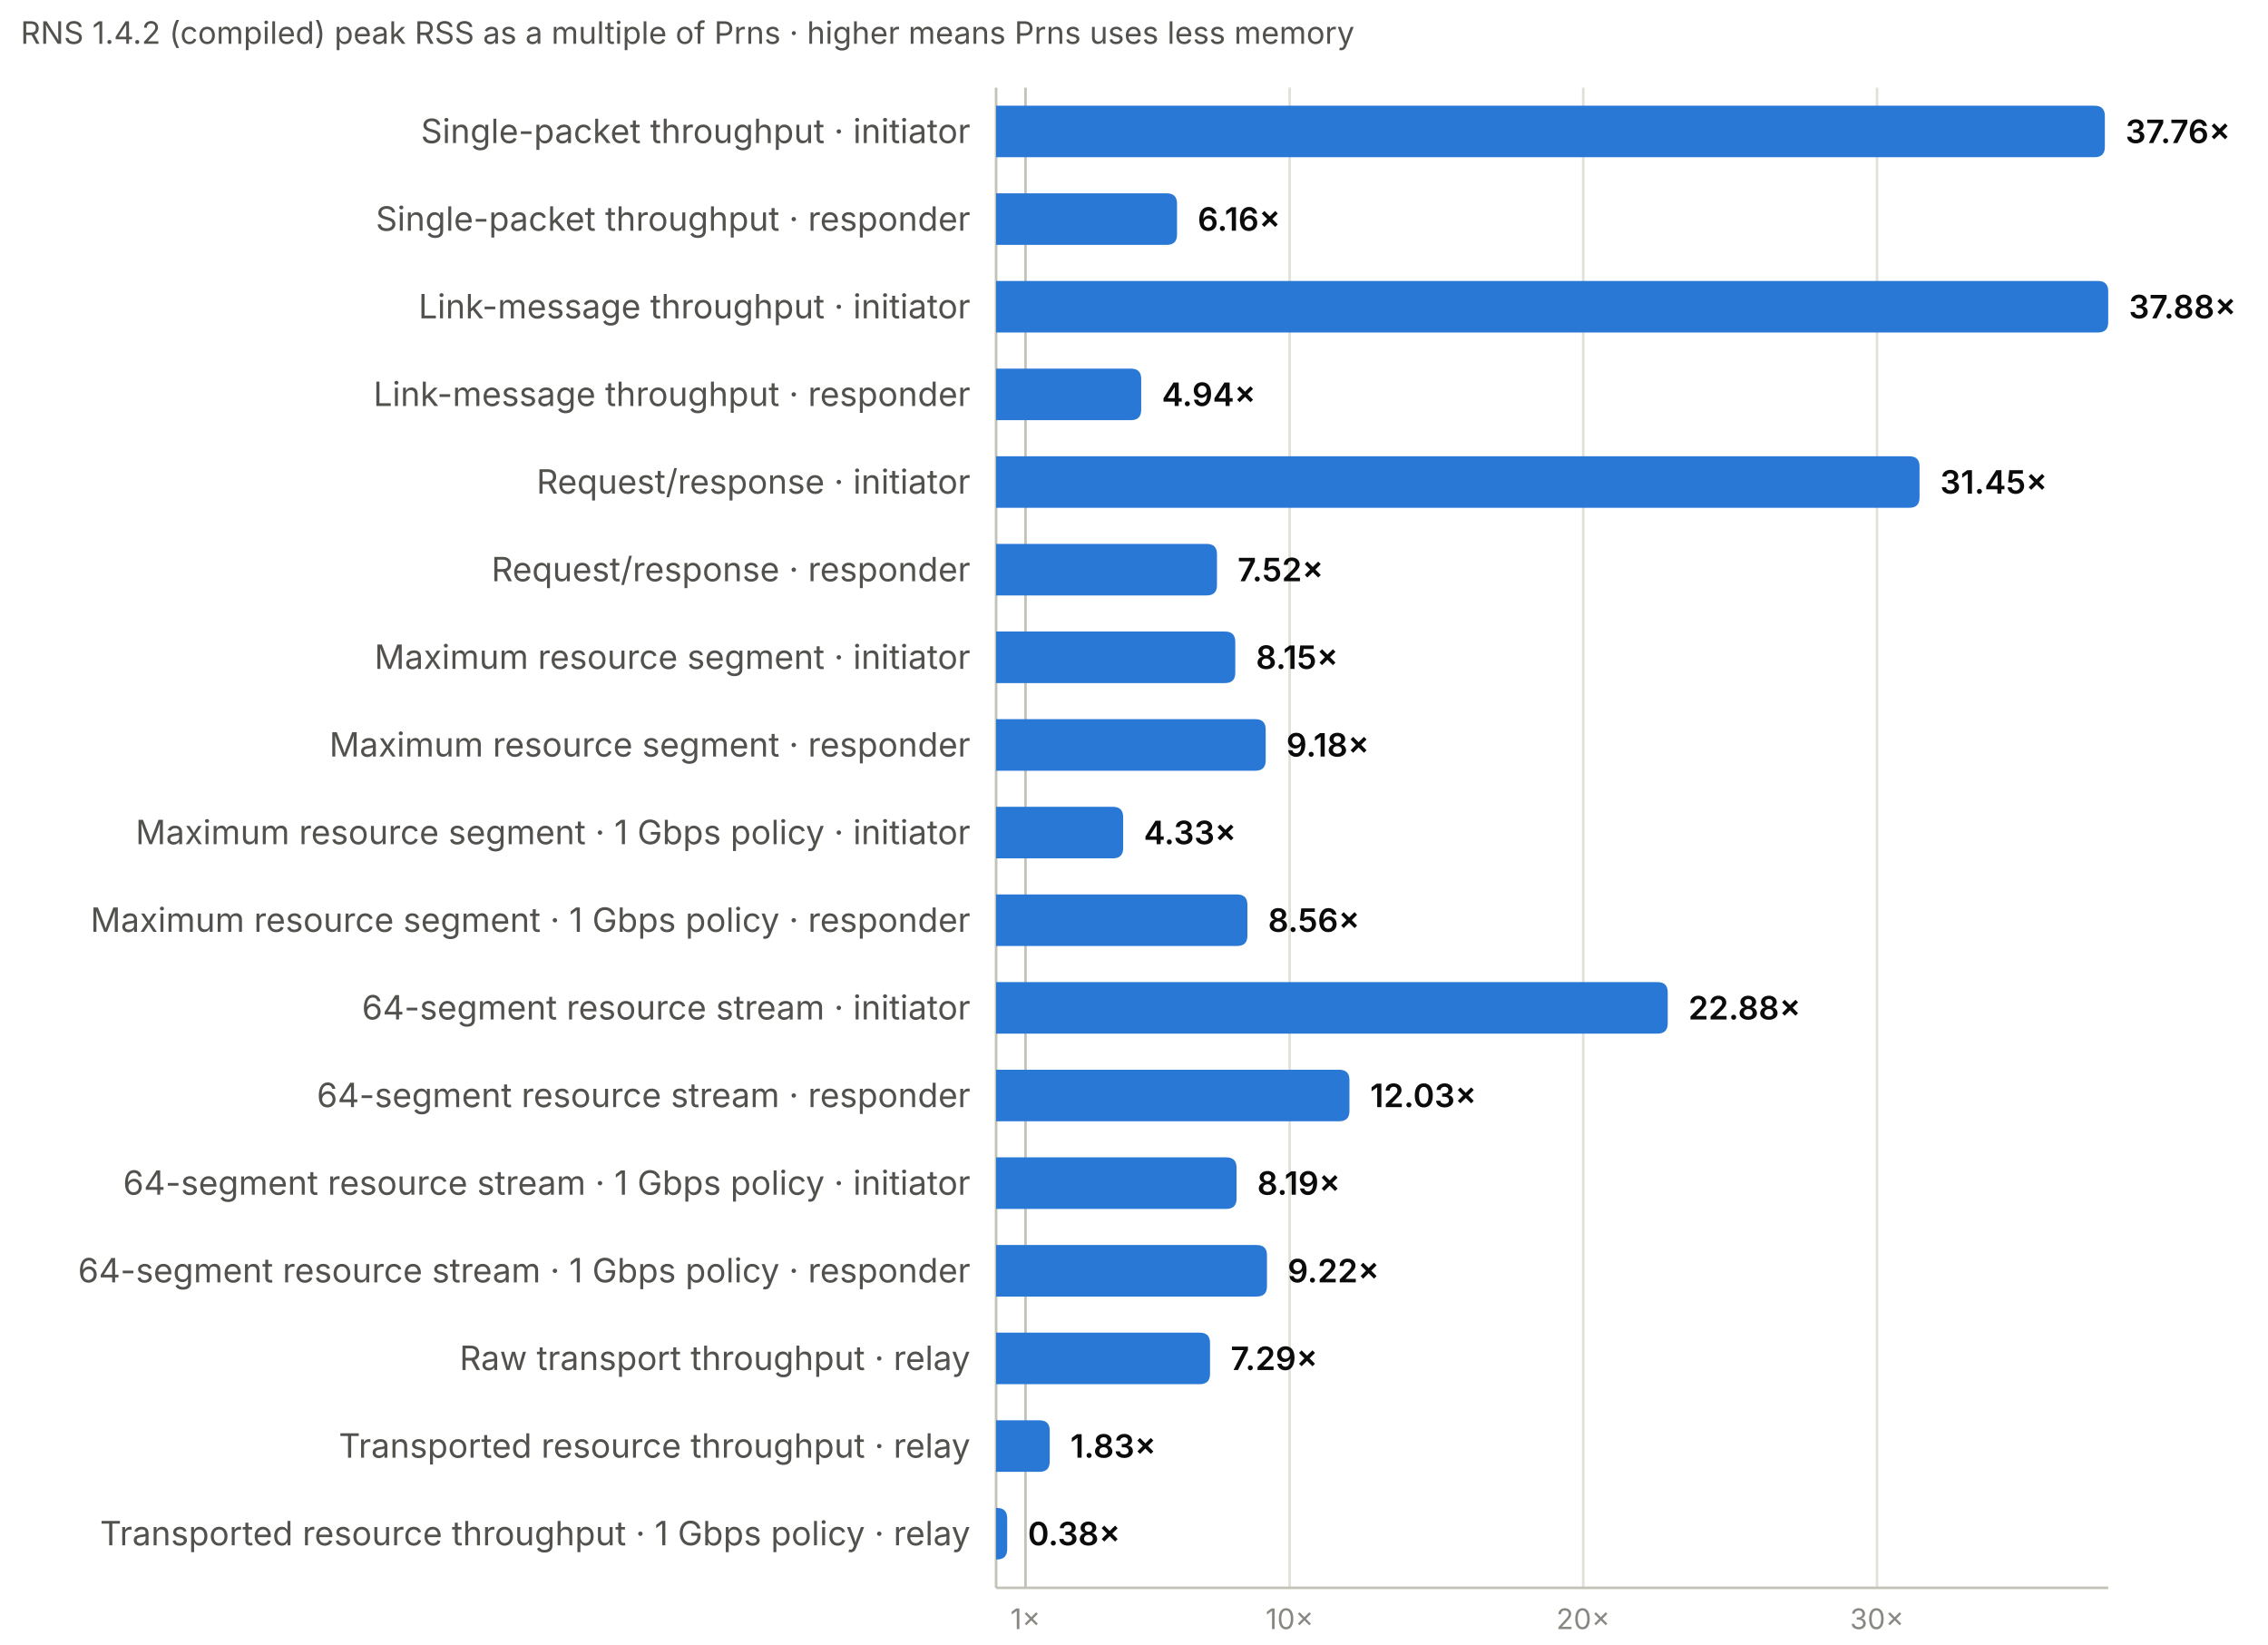
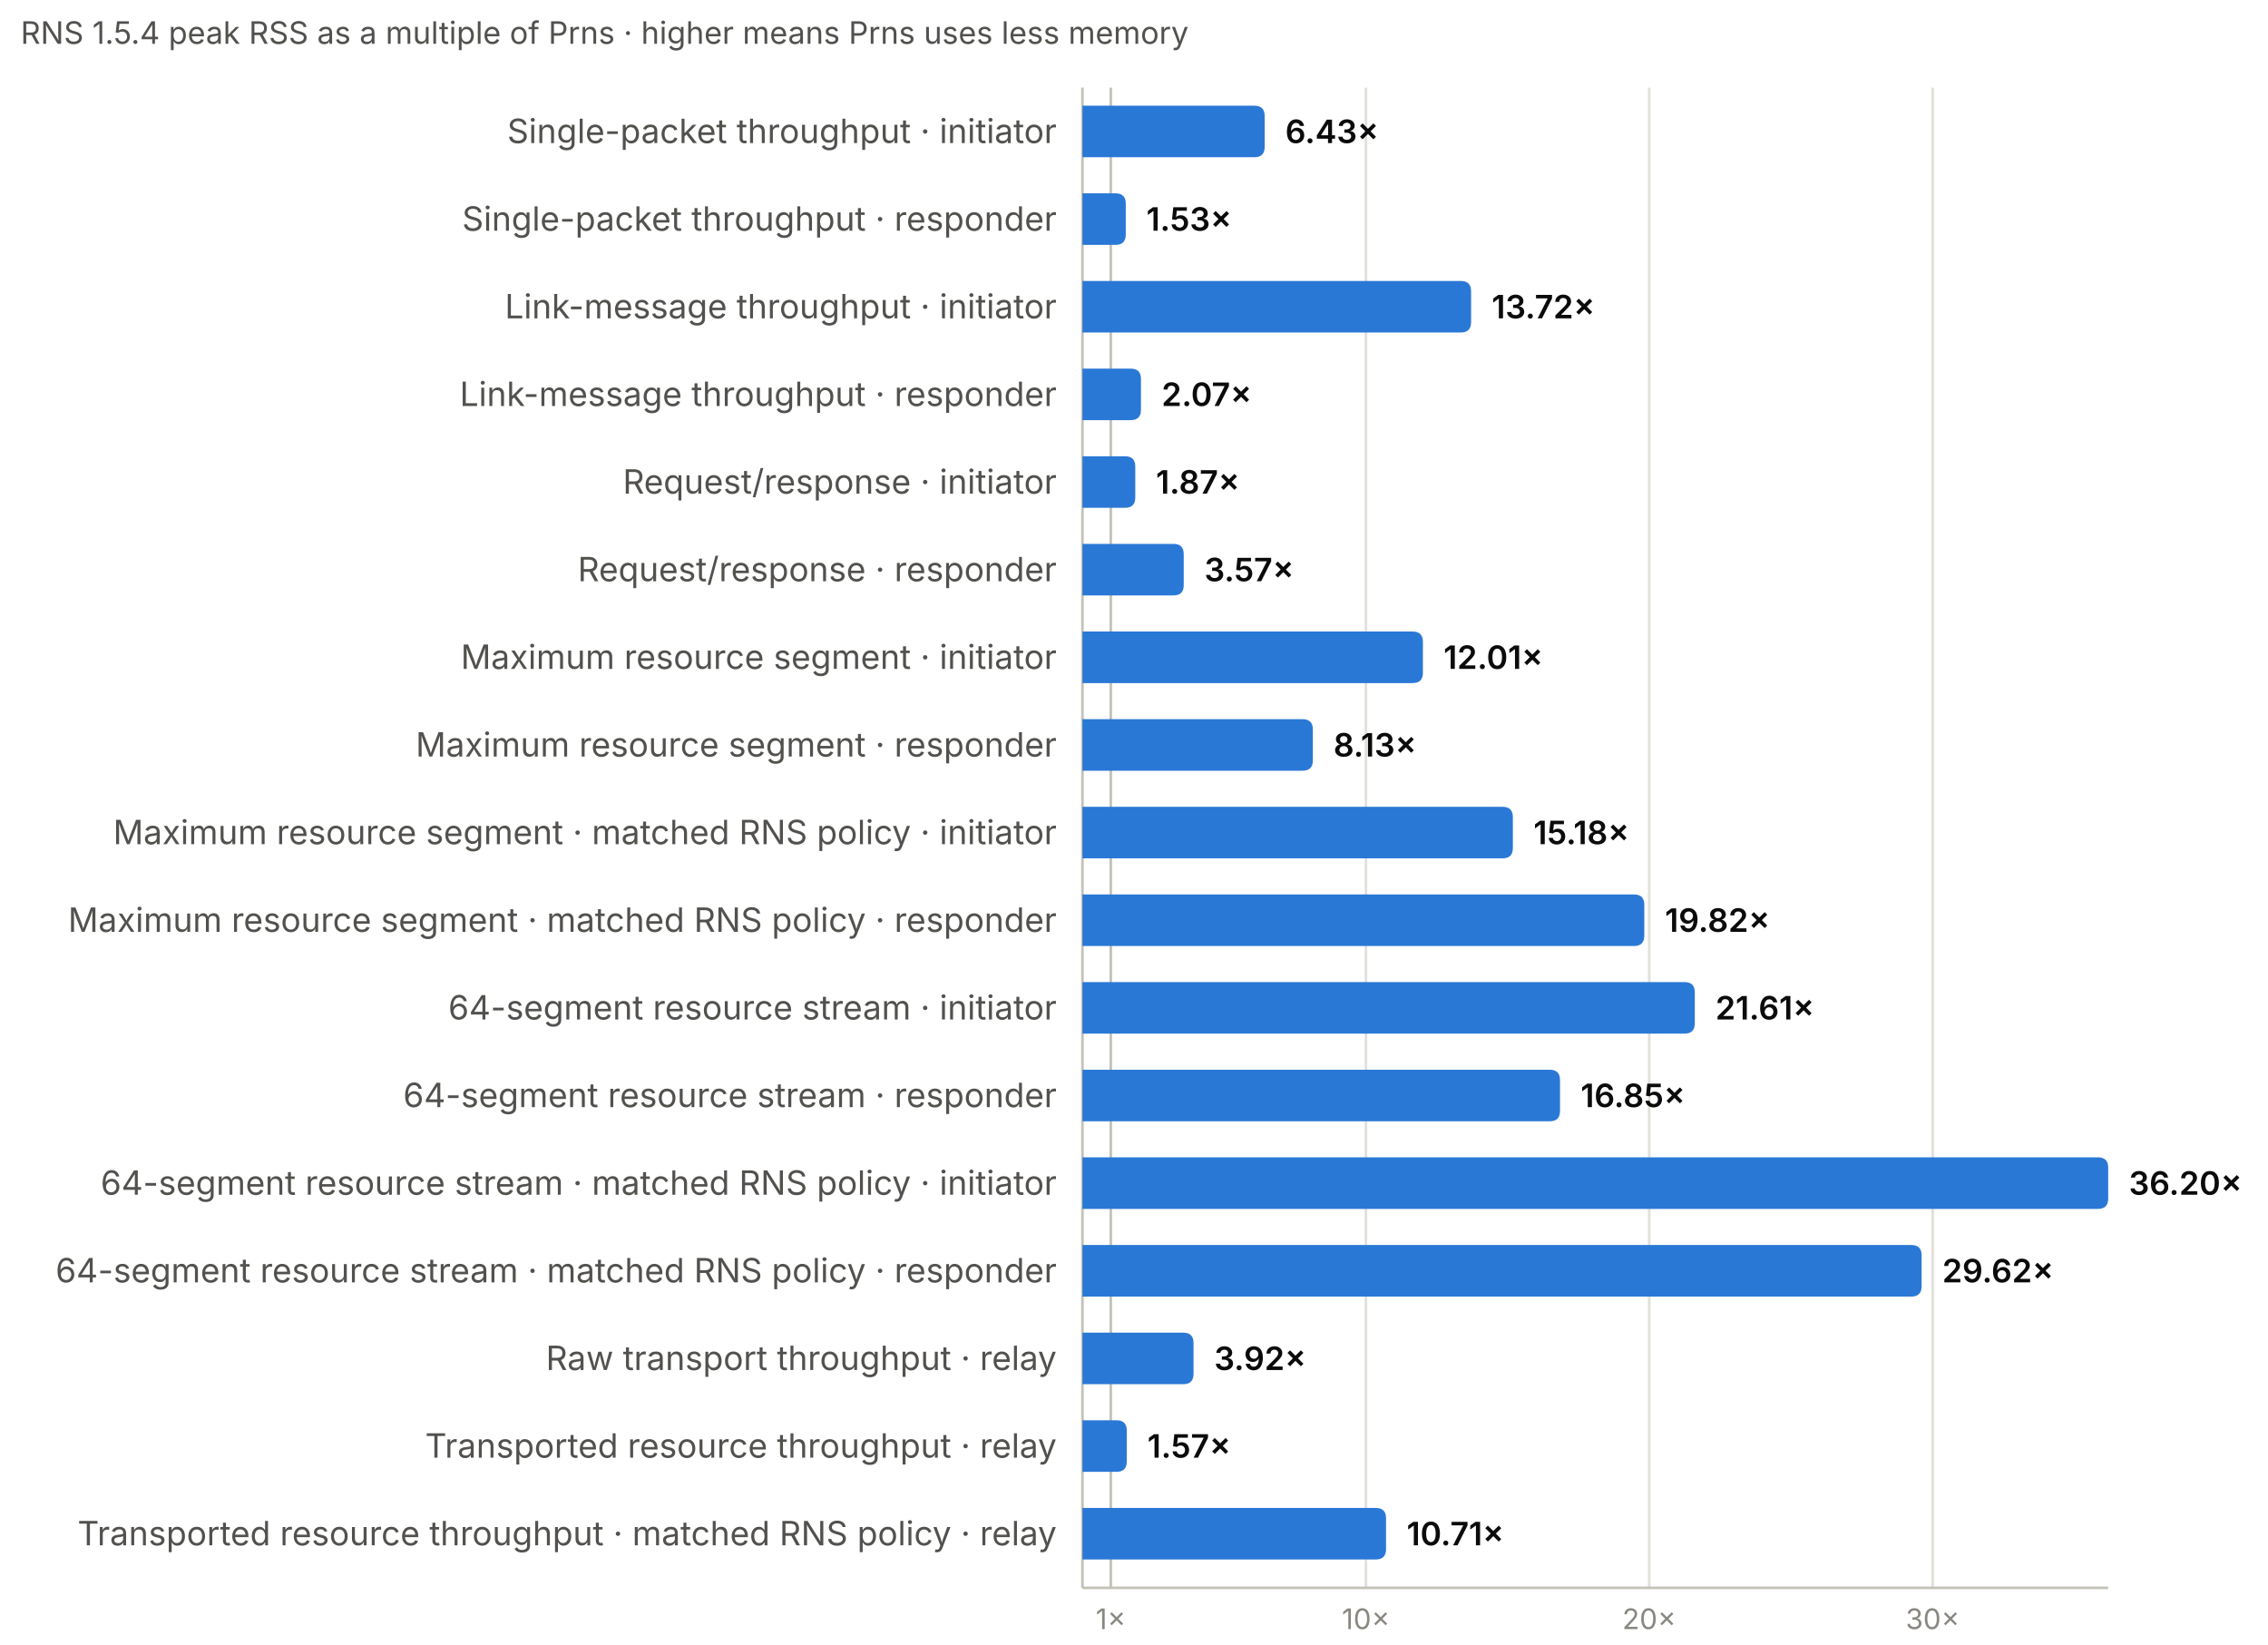
<svg xmlns="http://www.w3.org/2000/svg" width="880" height="638" viewBox="0 0 880 638" role="img" font-family="system-ui, -apple-system, 'Segoe UI', sans-serif">
-   <text x="8" y="17" font-size="12" fill="#52514e">RNS 1.4.2 (compiled) peak RSS as a multiple of Prns · higher means Prns uses less memory</text>
-   <line x1="397.9" y1="34.0" x2="397.9" y2="616.0" stroke="#c3c2b7" stroke-width="1" />
-   <text x="397.9" y="632.0" font-size="11" fill="#898781" text-anchor="middle" font-variant-numeric="tabular-nums">1×</text>
-   <line x1="500.4" y1="34.0" x2="500.4" y2="616.0" stroke="#e1e0d9" stroke-width="1" />
-   <text x="500.4" y="632.0" font-size="11" fill="#898781" text-anchor="middle" font-variant-numeric="tabular-nums">10×</text>
-   <line x1="614.3" y1="34.0" x2="614.3" y2="616.0" stroke="#e1e0d9" stroke-width="1" />
-   <text x="614.3" y="632.0" font-size="11" fill="#898781" text-anchor="middle" font-variant-numeric="tabular-nums">20×</text>
-   <line x1="728.3" y1="34.0" x2="728.3" y2="616.0" stroke="#e1e0d9" stroke-width="1" />
-   <text x="728.3" y="632.0" font-size="11" fill="#898781" text-anchor="middle" font-variant-numeric="tabular-nums">30×</text>
-   <line x1="386.5" y1="34.0" x2="386.5" y2="616.0" stroke="#c3c2b7" stroke-width="1" />
-   <text x="376.5" y="55.5" font-size="13" fill="#52514e" text-anchor="end">Single-packet throughput · initiator</text>
-   <path d="M386.5,41.0 L812.7,41.0 Q816.7,41.0 816.7,45.0 L816.7,57.0 Q816.7,61.0 812.7,61.0 L386.5,61.0 Z" fill="#2a78d6" />
-   <text x="824.7" y="55.5" font-size="12.5" font-weight="600" fill="#0b0b0b">37.76×</text>
-   <text x="376.5" y="89.5" font-size="13" fill="#52514e" text-anchor="end">Single-packet throughput · responder</text>
-   <path d="M386.5,75.0 L452.7,75.0 Q456.7,75.0 456.7,79.0 L456.7,91.0 Q456.7,95.0 452.7,95.0 L386.5,95.0 Z" fill="#2a78d6" />
-   <text x="464.7" y="89.5" font-size="12.5" font-weight="600" fill="#0b0b0b">6.16×</text>
-   <text x="376.5" y="123.5" font-size="13" fill="#52514e" text-anchor="end">Link-message throughput · initiator</text>
-   <path d="M386.5,109.0 L814.0,109.0 Q818.0,109.0 818.0,113.0 L818.0,125.0 Q818.0,129.0 814.0,129.0 L386.5,129.0 Z" fill="#2a78d6" />
-   <text x="826.0" y="123.5" font-size="12.5" font-weight="600" fill="#0b0b0b">37.88×</text>
-   <text x="376.5" y="157.5" font-size="13" fill="#52514e" text-anchor="end">Link-message throughput · responder</text>
-   <path d="M386.5,143.0 L438.8,143.0 Q442.8,143.0 442.8,147.0 L442.8,159.0 Q442.8,163.0 438.8,163.0 L386.5,163.0 Z" fill="#2a78d6" />
-   <text x="450.8" y="157.5" font-size="12.5" font-weight="600" fill="#0b0b0b">4.94×</text>
-   <text x="376.5" y="191.5" font-size="13" fill="#52514e" text-anchor="end">Request/response · initiator</text>
-   <path d="M386.5,177.0 L740.8,177.0 Q744.8,177.0 744.8,181.0 L744.8,193.0 Q744.8,197.0 740.8,197.0 L386.5,197.0 Z" fill="#2a78d6" />
-   <text x="752.8" y="191.5" font-size="12.5" font-weight="600" fill="#0b0b0b">31.45×</text>
-   <text x="376.5" y="225.5" font-size="13" fill="#52514e" text-anchor="end">Request/response · responder</text>
-   <path d="M386.5,211.0 L468.2,211.0 Q472.2,211.0 472.2,215.0 L472.2,227.0 Q472.2,231.0 468.2,231.0 L386.5,231.0 Z" fill="#2a78d6" />
-   <text x="480.2" y="225.5" font-size="12.5" font-weight="600" fill="#0b0b0b">7.52×</text>
-   <text x="376.5" y="259.5" font-size="13" fill="#52514e" text-anchor="end">Maximum resource segment · initiator</text>
-   <path d="M386.5,245.0 L475.3,245.0 Q479.3,245.0 479.3,249.0 L479.3,261.0 Q479.3,265.0 475.3,265.0 L386.5,265.0 Z" fill="#2a78d6" />
-   <text x="487.3" y="259.5" font-size="12.5" font-weight="600" fill="#0b0b0b">8.15×</text>
-   <text x="376.5" y="293.5" font-size="13" fill="#52514e" text-anchor="end">Maximum resource segment · responder</text>
-   <path d="M386.5,279.0 L487.1,279.0 Q491.1,279.0 491.1,283.0 L491.1,295.0 Q491.1,299.0 487.1,299.0 L386.5,299.0 Z" fill="#2a78d6" />
-   <text x="499.1" y="293.5" font-size="12.5" font-weight="600" fill="#0b0b0b">9.18×</text>
-   <text x="376.5" y="327.5" font-size="13" fill="#52514e" text-anchor="end">Maximum resource segment · 1 Gbps policy · initiator</text>
-   <path d="M386.5,313.0 L431.8,313.0 Q435.8,313.0 435.8,317.0 L435.8,329.0 Q435.8,333.0 431.8,333.0 L386.5,333.0 Z" fill="#2a78d6" />
-   <text x="443.8" y="327.5" font-size="12.5" font-weight="600" fill="#0b0b0b">4.33×</text>
-   <text x="376.5" y="361.5" font-size="13" fill="#52514e" text-anchor="end">Maximum resource segment · 1 Gbps policy · responder</text>
-   <path d="M386.5,347.0 L480.0,347.0 Q484.0,347.0 484.0,351.0 L484.0,363.0 Q484.0,367.0 480.0,367.0 L386.5,367.0 Z" fill="#2a78d6" />
-   <text x="492.0" y="361.5" font-size="12.5" font-weight="600" fill="#0b0b0b">8.56×</text>
-   <text x="376.5" y="395.5" font-size="13" fill="#52514e" text-anchor="end">64-segment resource stream · initiator</text>
-   <path d="M386.5,381.0 L643.1,381.0 Q647.1,381.0 647.1,385.0 L647.1,397.0 Q647.1,401.0 643.1,401.0 L386.5,401.0 Z" fill="#2a78d6" />
-   <text x="655.1" y="395.5" font-size="12.5" font-weight="600" fill="#0b0b0b">22.88×</text>
-   <text x="376.5" y="429.5" font-size="13" fill="#52514e" text-anchor="end">64-segment resource stream · responder</text>
-   <path d="M386.5,415.0 L519.6,415.0 Q523.6,415.0 523.6,419.0 L523.6,431.0 Q523.6,435.0 519.6,435.0 L386.5,435.0 Z" fill="#2a78d6" />
-   <text x="531.6" y="429.5" font-size="12.5" font-weight="600" fill="#0b0b0b">12.03×</text>
-   <text x="376.5" y="463.5" font-size="13" fill="#52514e" text-anchor="end">64-segment resource stream · 1 Gbps policy · initiator</text>
-   <path d="M386.5,449.0 L475.8,449.0 Q479.8,449.0 479.8,453.0 L479.8,465.0 Q479.8,469.0 475.8,469.0 L386.5,469.0 Z" fill="#2a78d6" />
-   <text x="487.8" y="463.5" font-size="12.5" font-weight="600" fill="#0b0b0b">8.19×</text>
-   <text x="376.5" y="497.5" font-size="13" fill="#52514e" text-anchor="end">64-segment resource stream · 1 Gbps policy · responder</text>
-   <path d="M386.5,483.0 L487.6,483.0 Q491.6,483.0 491.6,487.0 L491.6,499.0 Q491.6,503.0 487.6,503.0 L386.5,503.0 Z" fill="#2a78d6" />
-   <text x="499.6" y="497.5" font-size="12.5" font-weight="600" fill="#0b0b0b">9.22×</text>
-   <text x="376.5" y="531.5" font-size="13" fill="#52514e" text-anchor="end">Raw transport throughput · relay</text>
-   <path d="M386.5,517.0 L465.5,517.0 Q469.5,517.0 469.5,521.0 L469.5,533.0 Q469.5,537.0 465.5,537.0 L386.5,537.0 Z" fill="#2a78d6" />
-   <text x="477.5" y="531.5" font-size="12.5" font-weight="600" fill="#0b0b0b">7.29×</text>
-   <text x="376.5" y="565.5" font-size="13" fill="#52514e" text-anchor="end">Transported resource throughput · relay</text>
-   <path d="M386.5,551.0 L403.3,551.0 Q407.3,551.0 407.3,555.0 L407.3,567.0 Q407.3,571.0 403.3,571.0 L386.5,571.0 Z" fill="#2a78d6" />
-   <text x="415.3" y="565.5" font-size="12.5" font-weight="600" fill="#0b0b0b">1.83×</text>
-   <text x="376.5" y="599.5" font-size="13" fill="#52514e" text-anchor="end">Transported resource throughput · 1 Gbps policy · relay</text>
-   <path d="M386.5,585.0 L386.8,585.0 Q390.8,585.0 390.8,589.0 L390.8,601.0 Q390.8,605.0 386.8,605.0 L386.5,605.0 Z" fill="#2a78d6" />
-   <text x="398.8" y="599.5" font-size="12.5" font-weight="600" fill="#0b0b0b">0.38×</text>
-   <line x1="386.5" y1="616.0" x2="818.0" y2="616.0" stroke="#c3c2b7" stroke-width="1" />
+   <text x="8" y="17" font-size="12" fill="#52514e">RNS 1.5.4 peak RSS as a multiple of Prns · higher means Prns uses less memory</text>
+   <line x1="431.0" y1="34.0" x2="431.0" y2="616.0" stroke="#c3c2b7" stroke-width="1" />
+   <text x="431.0" y="632.0" font-size="11" fill="#898781" text-anchor="middle" font-variant-numeric="tabular-nums">1×</text>
+   <line x1="530.0" y1="34.0" x2="530.0" y2="616.0" stroke="#e1e0d9" stroke-width="1" />
+   <text x="530.0" y="632.0" font-size="11" fill="#898781" text-anchor="middle" font-variant-numeric="tabular-nums">10×</text>
+   <line x1="639.9" y1="34.0" x2="639.9" y2="616.0" stroke="#e1e0d9" stroke-width="1" />
+   <text x="639.9" y="632.0" font-size="11" fill="#898781" text-anchor="middle" font-variant-numeric="tabular-nums">20×</text>
+   <line x1="749.9" y1="34.0" x2="749.9" y2="616.0" stroke="#e1e0d9" stroke-width="1" />
+   <text x="749.9" y="632.0" font-size="11" fill="#898781" text-anchor="middle" font-variant-numeric="tabular-nums">30×</text>
+   <line x1="420.0" y1="34.0" x2="420.0" y2="616.0" stroke="#c3c2b7" stroke-width="1" />
+   <text x="410.0" y="55.5" font-size="13" fill="#52514e" text-anchor="end">Single-packet throughput · initiator</text>
+   <path d="M420.0,41.0 L486.7,41.0 Q490.7,41.0 490.7,45.0 L490.7,57.0 Q490.7,61.0 486.7,61.0 L420.0,61.0 Z" fill="#2a78d6" />
+   <text x="498.7" y="55.5" font-size="12.5" font-weight="600" fill="#0b0b0b">6.43×</text>
+   <text x="410.0" y="89.5" font-size="13" fill="#52514e" text-anchor="end">Single-packet throughput · responder</text>
+   <path d="M420.0,75.0 L432.8,75.0 Q436.8,75.0 436.8,79.0 L436.8,91.0 Q436.8,95.0 432.8,95.0 L420.0,95.0 Z" fill="#2a78d6" />
+   <text x="444.8" y="89.5" font-size="12.5" font-weight="600" fill="#0b0b0b">1.53×</text>
+   <text x="410.0" y="123.5" font-size="13" fill="#52514e" text-anchor="end">Link-message throughput · initiator</text>
+   <path d="M420.0,109.0 L566.8,109.0 Q570.8,109.0 570.8,113.0 L570.8,125.0 Q570.8,129.0 566.8,129.0 L420.0,129.0 Z" fill="#2a78d6" />
+   <text x="578.8" y="123.5" font-size="12.5" font-weight="600" fill="#0b0b0b">13.72×</text>
+   <text x="410.0" y="157.5" font-size="13" fill="#52514e" text-anchor="end">Link-message throughput · responder</text>
+   <path d="M420.0,143.0 L438.7,143.0 Q442.7,143.0 442.7,147.0 L442.7,159.0 Q442.7,163.0 438.7,163.0 L420.0,163.0 Z" fill="#2a78d6" />
+   <text x="450.7" y="157.5" font-size="12.5" font-weight="600" fill="#0b0b0b">2.07×</text>
+   <text x="410.0" y="191.5" font-size="13" fill="#52514e" text-anchor="end">Request/response · initiator</text>
+   <path d="M420.0,177.0 L436.5,177.0 Q440.5,177.0 440.5,181.0 L440.5,193.0 Q440.5,197.0 436.5,197.0 L420.0,197.0 Z" fill="#2a78d6" />
+   <text x="448.5" y="191.5" font-size="12.5" font-weight="600" fill="#0b0b0b">1.87×</text>
+   <text x="410.0" y="225.5" font-size="13" fill="#52514e" text-anchor="end">Request/response · responder</text>
+   <path d="M420.0,211.0 L455.3,211.0 Q459.3,211.0 459.3,215.0 L459.3,227.0 Q459.3,231.0 455.3,231.0 L420.0,231.0 Z" fill="#2a78d6" />
+   <text x="467.3" y="225.5" font-size="12.5" font-weight="600" fill="#0b0b0b">3.57×</text>
+   <text x="410.0" y="259.5" font-size="13" fill="#52514e" text-anchor="end">Maximum resource segment · initiator</text>
+   <path d="M420.0,245.0 L548.1,245.0 Q552.1,245.0 552.1,249.0 L552.1,261.0 Q552.1,265.0 548.1,265.0 L420.0,265.0 Z" fill="#2a78d6" />
+   <text x="560.1" y="259.5" font-size="12.5" font-weight="600" fill="#0b0b0b">12.01×</text>
+   <text x="410.0" y="293.5" font-size="13" fill="#52514e" text-anchor="end">Maximum resource segment · responder</text>
+   <path d="M420.0,279.0 L505.4,279.0 Q509.4,279.0 509.4,283.0 L509.4,295.0 Q509.4,299.0 505.4,299.0 L420.0,299.0 Z" fill="#2a78d6" />
+   <text x="517.4" y="293.5" font-size="12.5" font-weight="600" fill="#0b0b0b">8.13×</text>
+   <text x="410.0" y="327.5" font-size="13" fill="#52514e" text-anchor="end">Maximum resource segment · matched RNS policy · initiator</text>
+   <path d="M420.0,313.0 L583.0,313.0 Q587.0,313.0 587.0,317.0 L587.0,329.0 Q587.0,333.0 583.0,333.0 L420.0,333.0 Z" fill="#2a78d6" />
+   <text x="595.0" y="327.5" font-size="12.5" font-weight="600" fill="#0b0b0b">15.18×</text>
+   <text x="410.0" y="361.5" font-size="13" fill="#52514e" text-anchor="end">Maximum resource segment · matched RNS policy · responder</text>
+   <path d="M420.0,347.0 L634.0,347.0 Q638.0,347.0 638.0,351.0 L638.0,363.0 Q638.0,367.0 634.0,367.0 L420.0,367.0 Z" fill="#2a78d6" />
+   <text x="646.0" y="361.5" font-size="12.5" font-weight="600" fill="#0b0b0b">19.82×</text>
+   <text x="410.0" y="395.5" font-size="13" fill="#52514e" text-anchor="end">64-segment resource stream · initiator</text>
+   <path d="M420.0,381.0 L653.6,381.0 Q657.6,381.0 657.6,385.0 L657.6,397.0 Q657.6,401.0 653.6,401.0 L420.0,401.0 Z" fill="#2a78d6" />
+   <text x="665.6" y="395.5" font-size="12.5" font-weight="600" fill="#0b0b0b">21.61×</text>
+   <text x="410.0" y="429.5" font-size="13" fill="#52514e" text-anchor="end">64-segment resource stream · responder</text>
+   <path d="M420.0,415.0 L601.3,415.0 Q605.3,415.0 605.3,419.0 L605.3,431.0 Q605.3,435.0 601.3,435.0 L420.0,435.0 Z" fill="#2a78d6" />
+   <text x="613.3" y="429.5" font-size="12.5" font-weight="600" fill="#0b0b0b">16.85×</text>
+   <text x="410.0" y="463.5" font-size="13" fill="#52514e" text-anchor="end">64-segment resource stream · matched RNS policy · initiator</text>
+   <path d="M420.0,449.0 L814.0,449.0 Q818.0,449.0 818.0,453.0 L818.0,465.0 Q818.0,469.0 814.0,469.0 L420.0,469.0 Z" fill="#2a78d6" />
+   <text x="826.0" y="463.5" font-size="12.5" font-weight="600" fill="#0b0b0b">36.20×</text>
+   <text x="410.0" y="497.5" font-size="13" fill="#52514e" text-anchor="end">64-segment resource stream · matched RNS policy · responder</text>
+   <path d="M420.0,483.0 L741.6,483.0 Q745.6,483.0 745.6,487.0 L745.6,499.0 Q745.6,503.0 741.6,503.0 L420.0,503.0 Z" fill="#2a78d6" />
+   <text x="753.6" y="497.5" font-size="12.5" font-weight="600" fill="#0b0b0b">29.62×</text>
+   <text x="410.0" y="531.5" font-size="13" fill="#52514e" text-anchor="end">Raw transport throughput · relay</text>
+   <path d="M420.0,517.0 L459.1,517.0 Q463.1,517.0 463.1,521.0 L463.1,533.0 Q463.1,537.0 459.1,537.0 L420.0,537.0 Z" fill="#2a78d6" />
+   <text x="471.1" y="531.5" font-size="12.5" font-weight="600" fill="#0b0b0b">3.92×</text>
+   <text x="410.0" y="565.5" font-size="13" fill="#52514e" text-anchor="end">Transported resource throughput · relay</text>
+   <path d="M420.0,551.0 L433.2,551.0 Q437.2,551.0 437.2,555.0 L437.2,567.0 Q437.2,571.0 433.2,571.0 L420.0,571.0 Z" fill="#2a78d6" />
+   <text x="445.2" y="565.5" font-size="12.5" font-weight="600" fill="#0b0b0b">1.57×</text>
+   <text x="410.0" y="599.5" font-size="13" fill="#52514e" text-anchor="end">Transported resource throughput · matched RNS policy · relay</text>
+   <path d="M420.0,585.0 L533.8,585.0 Q537.8,585.0 537.8,589.0 L537.8,601.0 Q537.8,605.0 533.8,605.0 L420.0,605.0 Z" fill="#2a78d6" />
+   <text x="545.8" y="599.5" font-size="12.5" font-weight="600" fill="#0b0b0b">10.71×</text>
+   <line x1="420.0" y1="616.0" x2="818.0" y2="616.0" stroke="#c3c2b7" stroke-width="1" />
</svg>
